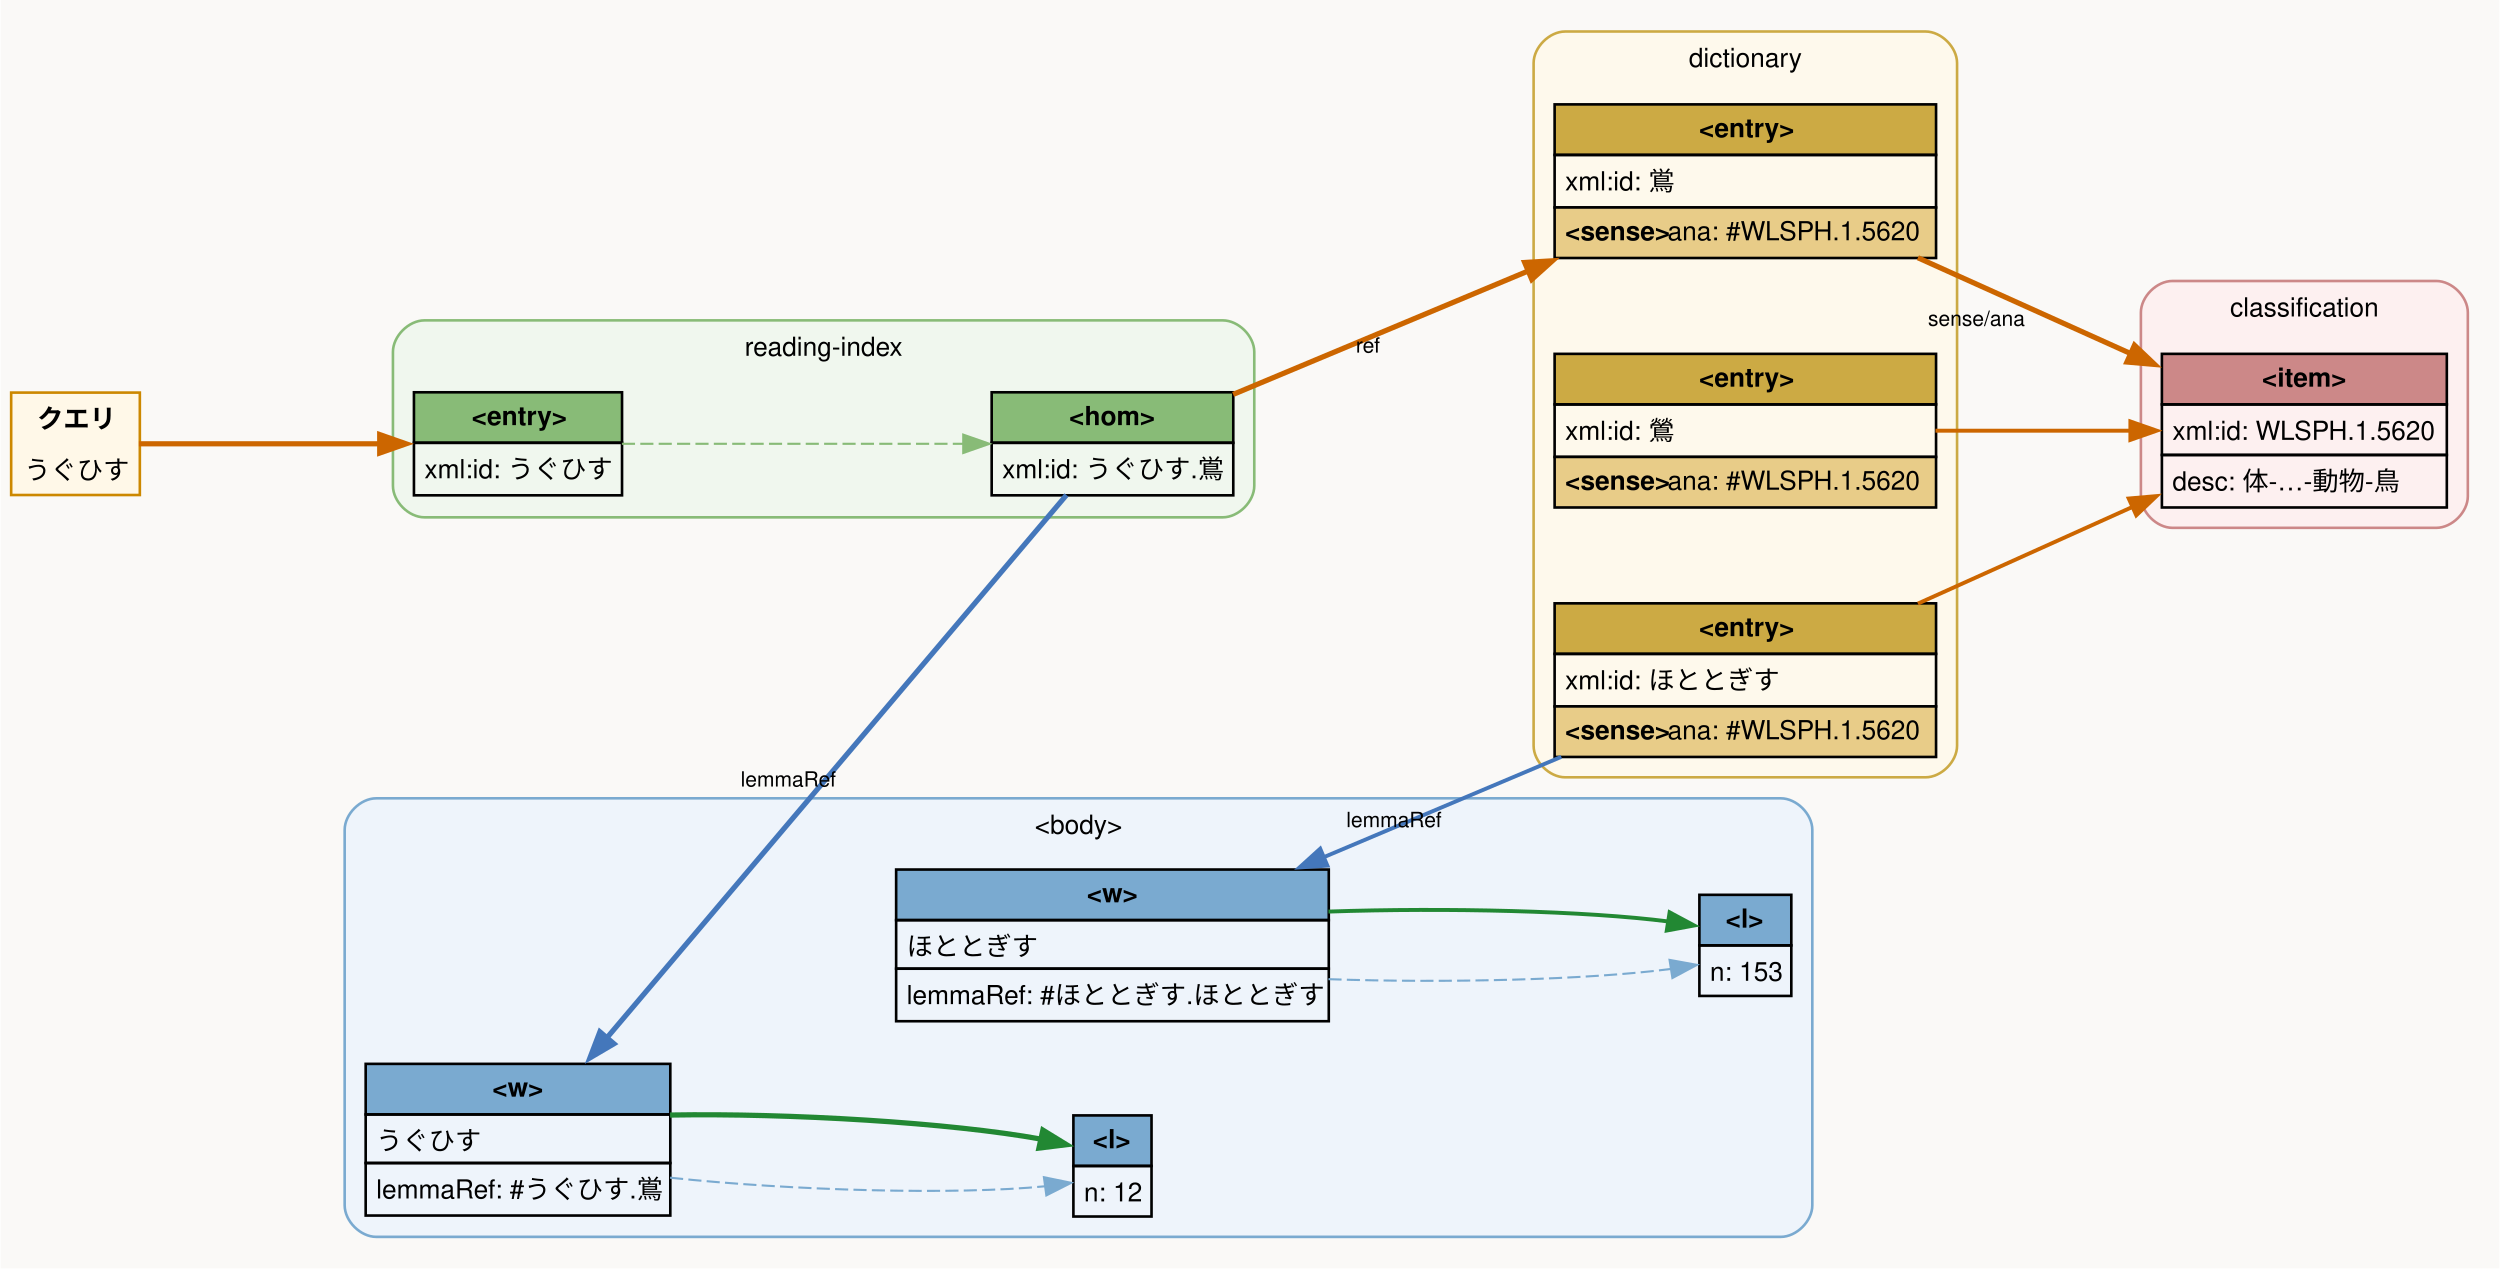
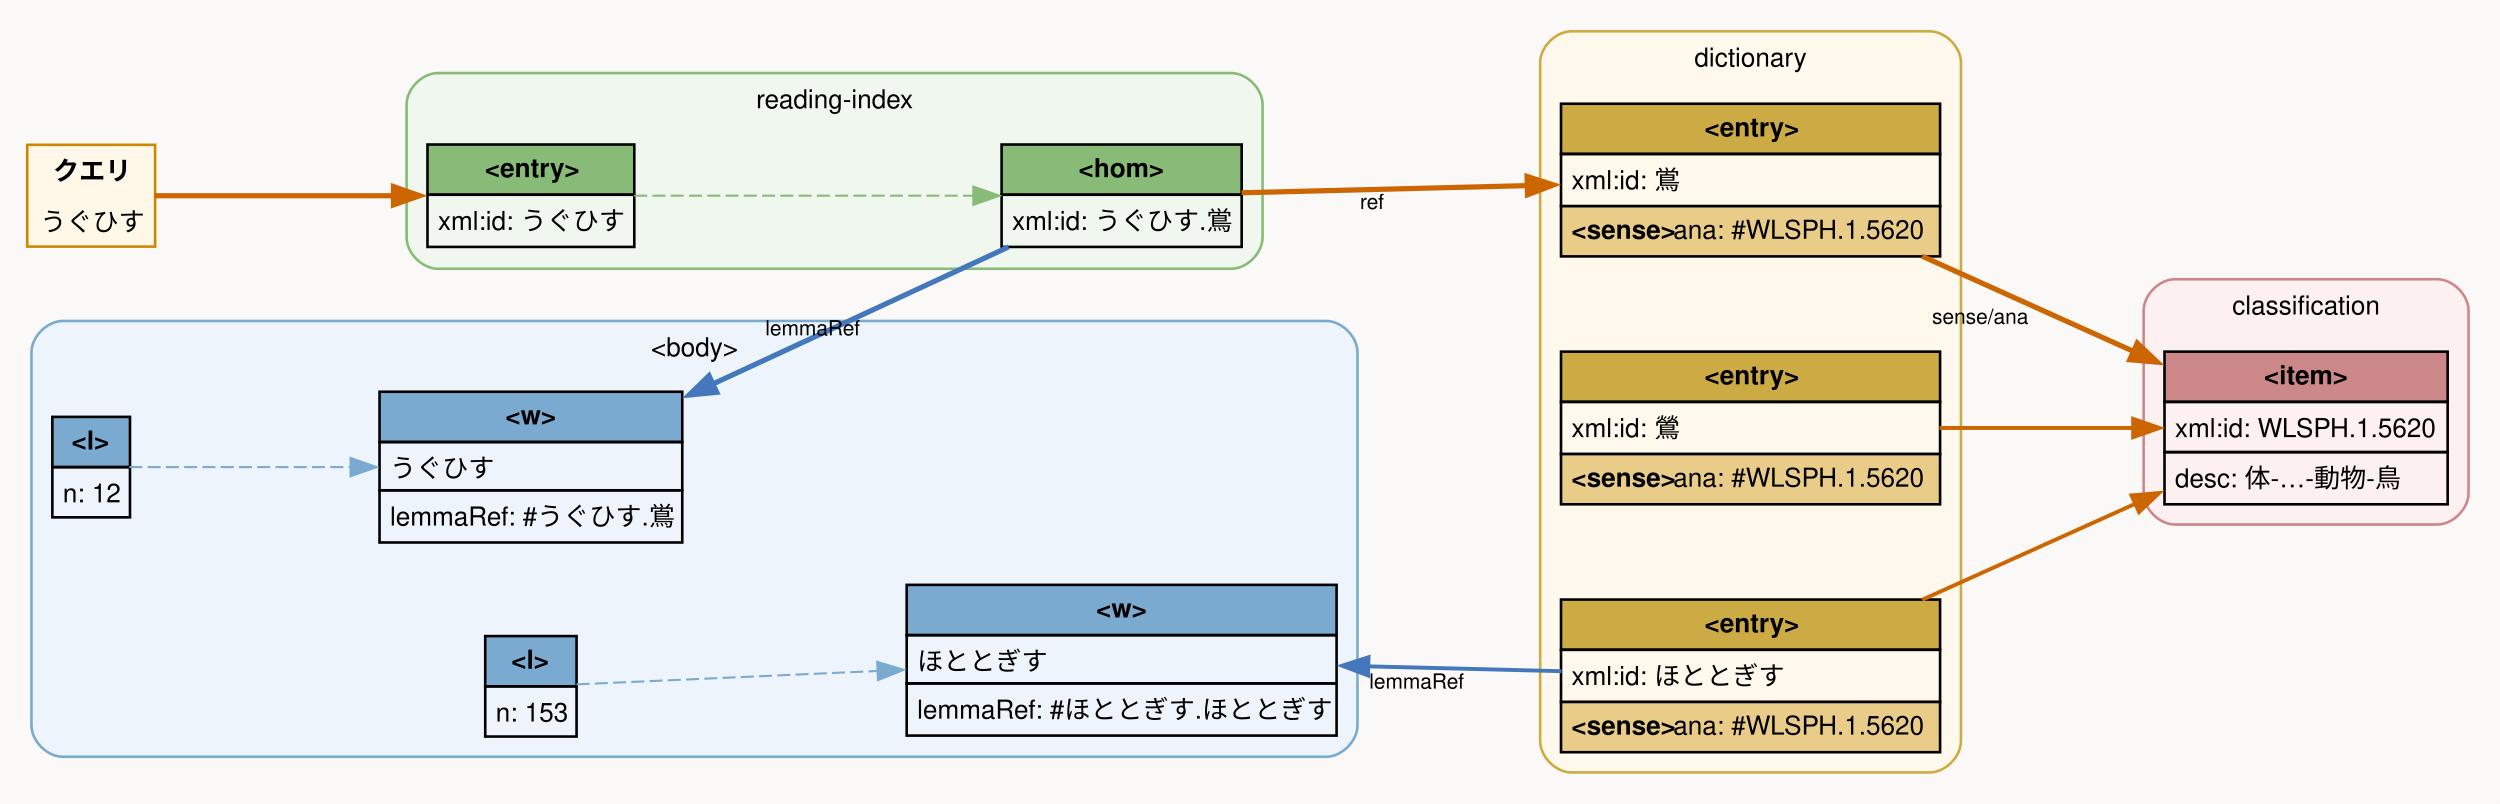
- <svg xmlns="http://www.w3.org/2000/svg" width="952pt" height="483pt" viewBox="0.00 0.00 951.50 483.00">
-   <g id="graph0" class="graph" transform="scale(1 1) rotate(0) translate(4 479)">
-     <polygon fill="#faf9f7" stroke="none" points="-4,4 -4,-479 947.5,-479 947.5,4 -4,4" />
+ <svg xmlns="http://www.w3.org/2000/svg" width="958pt" height="308pt" viewBox="0.00 0.00 957.88 308.00">
+   <g id="graph0" class="graph" transform="scale(1 1) rotate(0) translate(4 304)">
+     <polygon fill="#faf9f7" stroke="none" points="-4,4 -4,-304 953.88,-304 953.88,4 -4,4" />
    <g id="clust1" class="cluster">
-       <path fill="#f0f7ee" stroke="#88bb77" d="M157.38,-282C157.38,-282 461.38,-282 461.38,-282 467.38,-282 473.38,-288 473.38,-294 473.38,-294 473.38,-345 473.38,-345 473.38,-351 467.38,-357 461.38,-357 461.38,-357 157.38,-357 157.38,-357 151.38,-357 145.38,-351 145.38,-345 145.38,-345 145.38,-294 145.38,-294 145.38,-288 151.38,-282 157.38,-282" />
-       <text text-anchor="middle" x="309.38" y="-343.5" font-family="Helvetica,sans-Serif" font-size="10.00">reading-index</text>
+       <path fill="#f0f7ee" stroke="#88bb77" d="M163.75,-201C163.75,-201 467.75,-201 467.75,-201 473.75,-201 479.75,-207 479.75,-213 479.75,-213 479.75,-264 479.75,-264 479.75,-270 473.75,-276 467.75,-276 467.75,-276 163.75,-276 163.75,-276 157.75,-276 151.75,-270 151.75,-264 151.75,-264 151.75,-213 151.75,-213 151.75,-207 157.75,-201 163.75,-201" />
+       <text text-anchor="middle" x="315.75" y="-262.5" font-family="Helvetica,sans-Serif" font-size="10.00">reading-index</text>
    </g>
    <g id="clust2" class="cluster">
-       <path fill="#fef9ec" stroke="#ccaa44" d="M591.75,-183C591.75,-183 729,-183 729,-183 735,-183 741,-189 741,-195 741,-195 741,-455 741,-455 741,-461 735,-467 729,-467 729,-467 591.75,-467 591.75,-467 585.75,-467 579.75,-461 579.75,-455 579.75,-455 579.75,-195 579.75,-195 579.75,-189 585.75,-183 591.75,-183" />
-       <text text-anchor="middle" x="660.38" y="-453.5" font-family="Helvetica,sans-Serif" font-size="10.00">dictionary</text>
+       <path fill="#fef9ec" stroke="#ccaa44" d="M598.12,-8C598.12,-8 735.38,-8 735.38,-8 741.38,-8 747.38,-14 747.38,-20 747.38,-20 747.38,-280 747.38,-280 747.38,-286 741.38,-292 735.38,-292 735.38,-292 598.12,-292 598.12,-292 592.12,-292 586.12,-286 586.12,-280 586.12,-280 586.12,-20 586.12,-20 586.12,-14 592.12,-8 598.12,-8" />
+       <text text-anchor="middle" x="666.75" y="-278.5" font-family="Helvetica,sans-Serif" font-size="10.00">dictionary</text>
    </g>
    <g id="clust3" class="cluster">
-       <path fill="#fdf0f0" stroke="#cc8888" d="M823,-278C823,-278 923.5,-278 923.5,-278 929.5,-278 935.5,-284 935.5,-290 935.5,-290 935.5,-360 935.5,-360 935.5,-366 929.5,-372 923.5,-372 923.5,-372 823,-372 823,-372 817,-372 811,-366 811,-360 811,-360 811,-290 811,-290 811,-284 817,-278 823,-278" />
-       <text text-anchor="middle" x="873.25" y="-358.5" font-family="Helvetica,sans-Serif" font-size="10.00">classification</text>
+       <path fill="#fdf0f0" stroke="#cc8888" d="M829.38,-103C829.38,-103 929.88,-103 929.88,-103 935.88,-103 941.88,-109 941.88,-115 941.88,-115 941.88,-185 941.88,-185 941.88,-191 935.88,-197 929.88,-197 929.88,-197 829.38,-197 829.38,-197 823.38,-197 817.38,-191 817.38,-185 817.38,-185 817.38,-115 817.38,-115 817.38,-109 823.38,-103 829.38,-103" />
+       <text text-anchor="middle" x="879.62" y="-183.5" font-family="Helvetica,sans-Serif" font-size="10.00">classification</text>
    </g>
    <g id="clust4" class="cluster">
-       <path fill="#eef4fb" stroke="#7aaad0" d="M139,-8C139,-8 673.88,-8 673.88,-8 679.88,-8 685.88,-14 685.88,-20 685.88,-20 685.88,-163 685.88,-163 685.88,-169 679.88,-175 673.88,-175 673.88,-175 139,-175 139,-175 133,-175 127,-169 127,-163 127,-163 127,-20 127,-20 127,-14 133,-8 139,-8" />
-       <text text-anchor="middle" x="406.44" y="-161.5" font-family="Helvetica,sans-Serif" font-size="10.00">&lt;body&gt;</text>
+       <path fill="#eef4fb" stroke="#7aaad0" d="M20,-14C20,-14 504.12,-14 504.12,-14 510.12,-14 516.12,-20 516.12,-26 516.12,-26 516.12,-169 516.12,-169 516.12,-175 510.12,-181 504.12,-181 504.12,-181 20,-181 20,-181 14,-181 8,-175 8,-169 8,-169 8,-26 8,-26 8,-20 14,-14 20,-14" />
+       <text text-anchor="middle" x="262.06" y="-167.5" font-family="Helvetica,sans-Serif" font-size="10.00">&lt;body&gt;</text>
    </g>
    <g id="node1" class="node">
-       <polygon fill="#fff8e8" stroke="none" points="0,-290.5 0,-329.5 49,-329.5 49,-290.5 0,-290.5" />
-       <text text-anchor="start" x="9.88" y="-316" font-family="Helvetica,sans-Serif" font-weight="bold" font-size="10.00">クエリ</text>
-       <text text-anchor="start" x="5" y="-296.5" font-family="Helvetica,sans-Serif" font-size="10.00">うぐひす</text>
-       <polygon fill="none" stroke="#cc8800" points="0,-290.5 0,-329.5 49,-329.5 49,-290.5 0,-290.5" />
+       <polygon fill="#fff8e8" stroke="none" points="6.38,-209.5 6.38,-248.5 55.38,-248.5 55.38,-209.5 6.38,-209.5" />
+       <text text-anchor="start" x="16.25" y="-235" font-family="Helvetica,sans-Serif" font-weight="bold" font-size="10.00">クエリ</text>
+       <text text-anchor="start" x="11.38" y="-215.5" font-family="Helvetica,sans-Serif" font-size="10.00">うぐひす</text>
+       <polygon fill="none" stroke="#cc8800" points="6.38,-209.5 6.38,-248.5 55.38,-248.5 55.38,-209.5 6.38,-209.5" />
    </g>
    <g id="node2" class="node">
-       <polygon fill="#88bb77" stroke="none" points="153.38,-310.38 153.38,-329.62 232.62,-329.62 232.62,-310.38 153.38,-310.38" />
-       <polygon fill="none" stroke="black" points="153.38,-310.38 153.38,-329.62 232.62,-329.62 232.62,-310.38 153.38,-310.38" />
-       <text text-anchor="start" x="175.38" y="-317.12" font-family="Helvetica,sans-Serif" font-weight="bold" font-size="10.00">&lt;entry&gt;</text>
-       <polygon fill="none" stroke="black" points="153.38,-290.38 153.38,-310.38 232.62,-310.38 232.62,-290.38 153.38,-290.38" />
-       <text text-anchor="start" x="157.38" y="-296.88" font-family="Helvetica,sans-Serif" font-size="10.00">xml:id: うぐひす</text>
+       <polygon fill="#88bb77" stroke="none" points="159.75,-229.38 159.75,-248.62 239,-248.62 239,-229.38 159.75,-229.38" />
+       <polygon fill="none" stroke="black" points="159.75,-229.38 159.75,-248.62 239,-248.62 239,-229.38 159.75,-229.38" />
+       <text text-anchor="start" x="181.75" y="-236.12" font-family="Helvetica,sans-Serif" font-weight="bold" font-size="10.00">&lt;entry&gt;</text>
+       <polygon fill="none" stroke="black" points="159.75,-209.38 159.75,-229.38 239,-229.38 239,-209.38 159.75,-209.38" />
+       <text text-anchor="start" x="163.75" y="-215.88" font-family="Helvetica,sans-Serif" font-size="10.00">xml:id: うぐひす</text>
    </g>
    <g id="edge4" class="edge">
-       <path fill="none" stroke="#cc6600" stroke-width="2" d="M48.65,-310C72.34,-310 109.93,-310 140.68,-310" />
-       <polygon fill="#cc6600" stroke="#cc6600" stroke-width="2" points="140.35,-313.5 150.35,-310 140.35,-306.5 140.35,-313.5" />
+       <path fill="none" stroke="#cc6600" stroke-width="2" d="M55.03,-229C78.72,-229 116.31,-229 147.05,-229" />
+       <polygon fill="#cc6600" stroke="#cc6600" stroke-width="2" points="146.72,-232.5 156.72,-229 146.72,-225.5 146.72,-232.5" />
    </g>
    <g id="node3" class="node">
-       <polygon fill="#88bb77" stroke="none" points="373.38,-310.38 373.38,-329.62 465.38,-329.62 465.38,-310.38 373.38,-310.38" />
-       <polygon fill="none" stroke="black" points="373.38,-310.38 373.38,-329.62 465.38,-329.62 465.38,-310.38 373.38,-310.38" />
-       <text text-anchor="start" x="402.88" y="-317.12" font-family="Helvetica,sans-Serif" font-weight="bold" font-size="10.00">&lt;hom&gt;</text>
-       <polygon fill="none" stroke="black" points="373.38,-290.38 373.38,-310.38 465.38,-310.38 465.38,-290.38 373.38,-290.38" />
-       <text text-anchor="start" x="377.38" y="-296.88" font-family="Helvetica,sans-Serif" font-size="10.00">xml:id: うぐひす.鴬</text>
+       <polygon fill="#88bb77" stroke="none" points="379.75,-229.38 379.75,-248.62 471.75,-248.62 471.75,-229.38 379.75,-229.38" />
+       <polygon fill="none" stroke="black" points="379.75,-229.38 379.75,-248.62 471.75,-248.62 471.75,-229.38 379.75,-229.38" />
+       <text text-anchor="start" x="409.25" y="-236.12" font-family="Helvetica,sans-Serif" font-weight="bold" font-size="10.00">&lt;hom&gt;</text>
+       <polygon fill="none" stroke="black" points="379.75,-209.38 379.75,-229.38 471.75,-229.38 471.75,-209.38 379.75,-209.38" />
+       <text text-anchor="start" x="383.75" y="-215.88" font-family="Helvetica,sans-Serif" font-size="10.00">xml:id: うぐひす.鴬</text>
    </g>
    <g id="edge1" class="edge">
-       <path fill="none" stroke="#88bb77" stroke-width="0.8" stroke-dasharray="5,2" d="M232.57,-310C268.42,-310 322.22,-310 362.72,-310" />
-       <polygon fill="#88bb77" stroke="#88bb77" stroke-width="0.8" points="362.55,-313.5 372.55,-310 362.55,-306.5 362.55,-313.5" />
+       <path fill="none" stroke="#88bb77" stroke-width="0.8" stroke-dasharray="5,2" d="M238.95,-229C274.79,-229 328.6,-229 369.09,-229" />
+       <polygon fill="#88bb77" stroke="#88bb77" stroke-width="0.8" points="368.93,-232.5 378.93,-229 368.93,-225.5 368.93,-232.5" />
    </g>
    <g id="node4" class="node">
-       <polygon fill="#ccaa44" stroke="none" points="587.75,-420 587.75,-439.25 733,-439.25 733,-420 587.75,-420" />
-       <polygon fill="none" stroke="black" points="587.75,-420 587.75,-439.25 733,-439.25 733,-420 587.75,-420" />
-       <text text-anchor="start" x="642.75" y="-426.75" font-family="Helvetica,sans-Serif" font-weight="bold" font-size="10.00">&lt;entry&gt;</text>
-       <polygon fill="none" stroke="black" points="587.75,-400 587.75,-420 733,-420 733,-400 587.75,-400" />
-       <text text-anchor="start" x="591.75" y="-406.5" font-family="Helvetica,sans-Serif" font-size="10.00">xml:id: 鴬</text>
-       <polygon fill="#e8cc88" stroke="none" points="587.75,-380.75 587.75,-400 733,-400 733,-380.75 587.75,-380.75" />
-       <polygon fill="none" stroke="black" points="587.75,-380.75 587.75,-400 733,-400 733,-380.75 587.75,-380.75" />
-       <text text-anchor="start" x="591.75" y="-387.5" font-family="Helvetica,sans-Serif" font-weight="bold" font-size="10.00">&lt;sense&gt;</text>
-       <text text-anchor="start" x="630.75" y="-387.5" font-family="Helvetica,sans-Serif" font-size="10.00"> ana: #WLSPH.1.5620</text>
+       <polygon fill="#ccaa44" stroke="none" points="594.12,-245 594.12,-264.25 739.38,-264.25 739.38,-245 594.12,-245" />
+       <polygon fill="none" stroke="black" points="594.12,-245 594.12,-264.25 739.38,-264.25 739.38,-245 594.12,-245" />
+       <text text-anchor="start" x="649.12" y="-251.75" font-family="Helvetica,sans-Serif" font-weight="bold" font-size="10.00">&lt;entry&gt;</text>
+       <polygon fill="none" stroke="black" points="594.12,-225 594.12,-245 739.38,-245 739.38,-225 594.12,-225" />
+       <text text-anchor="start" x="598.12" y="-231.5" font-family="Helvetica,sans-Serif" font-size="10.00">xml:id: 鴬</text>
+       <polygon fill="#e8cc88" stroke="none" points="594.12,-205.75 594.12,-225 739.38,-225 739.38,-205.75 594.12,-205.75" />
+       <polygon fill="none" stroke="black" points="594.12,-205.75 594.12,-225 739.38,-225 739.38,-205.75 594.12,-205.75" />
+       <text text-anchor="start" x="598.12" y="-212.5" font-family="Helvetica,sans-Serif" font-weight="bold" font-size="10.00">&lt;sense&gt;</text>
+       <text text-anchor="start" x="637.12" y="-212.5" font-family="Helvetica,sans-Serif" font-size="10.00"> ana: #WLSPH.1.5620</text>
    </g>
    <g id="edge5" class="edge">
-       <path fill="none" stroke="#cc6600" stroke-width="2" d="M465.33,-328.81C496.93,-342.03 540.11,-360.1 577.72,-375.83" />
-       <polygon fill="#cc6600" stroke="#cc6600" stroke-width="2" points="576.34,-379.05 586.92,-379.68 579.05,-372.6 576.34,-379.05" />
-       <text text-anchor="middle" x="516.65" y="-344.72" font-family="Helvetica,sans-Serif" font-size="8.00">ref</text>
+       <path fill="none" stroke="#cc6600" stroke-width="2" d="M471.7,-230.13C502.55,-230.9 544.42,-231.95 581.38,-232.88" />
+       <polygon fill="#cc6600" stroke="#cc6600" stroke-width="2" points="581.11,-236.38 591.2,-233.13 581.29,-229.38 581.11,-236.38" />
+       <text text-anchor="middle" x="521.67" y="-223.91" font-family="Helvetica,sans-Serif" font-size="8.00">ref</text>
    </g>
    <g id="node7" class="node">
-       <polygon fill="#cc8888" stroke="none" points="819,-325 819,-344.25 927.5,-344.25 927.5,-325 819,-325" />
-       <polygon fill="none" stroke="black" points="819,-325 819,-344.25 927.5,-344.25 927.5,-325 819,-325" />
-       <text text-anchor="start" x="857.12" y="-331.75" font-family="Helvetica,sans-Serif" font-weight="bold" font-size="10.00">&lt;item&gt;</text>
-       <polygon fill="none" stroke="black" points="819,-305.75 819,-325 927.5,-325 927.5,-305.75 819,-305.75" />
-       <text text-anchor="start" x="823" y="-311.5" font-family="Helvetica,sans-Serif" font-size="10.00">xml:id: WLSPH.1.5620</text>
-       <polygon fill="none" stroke="black" points="819,-285.75 819,-305.75 927.5,-305.75 927.5,-285.75 819,-285.75" />
-       <text text-anchor="start" x="823" y="-292.25" font-family="Helvetica,sans-Serif" font-size="10.00">desc: 体-…-動物-鳥</text>
+       <polygon fill="#cc8888" stroke="none" points="825.38,-150 825.38,-169.25 933.88,-169.25 933.88,-150 825.38,-150" />
+       <polygon fill="none" stroke="black" points="825.38,-150 825.38,-169.25 933.88,-169.25 933.88,-150 825.38,-150" />
+       <text text-anchor="start" x="863.5" y="-156.75" font-family="Helvetica,sans-Serif" font-weight="bold" font-size="10.00">&lt;item&gt;</text>
+       <polygon fill="none" stroke="black" points="825.38,-130.75 825.38,-150 933.88,-150 933.88,-130.75 825.38,-130.75" />
+       <text text-anchor="start" x="829.38" y="-136.5" font-family="Helvetica,sans-Serif" font-size="10.00">xml:id: WLSPH.1.5620</text>
+       <polygon fill="none" stroke="black" points="825.38,-110.75 825.38,-130.75 933.88,-130.75 933.88,-110.75 825.38,-110.75" />
+       <text text-anchor="start" x="829.38" y="-117.25" font-family="Helvetica,sans-Serif" font-size="10.00">desc: 体-…-動物-鳥</text>
    </g>
    <g id="edge6" class="edge">
-       <path fill="none" stroke="#cc6600" stroke-width="2" d="M726.08,-380.85C751.91,-369.22 781.59,-355.84 807.43,-344.2" />
-       <polygon fill="#cc6600" stroke="#cc6600" stroke-width="2" points="808.56,-347.53 816.24,-340.23 805.69,-341.15 808.56,-347.53" />
-       <text text-anchor="middle" x="748.38" y="-354.93" font-family="Helvetica,sans-Serif" font-size="8.00">sense/ana</text>
+       <path fill="none" stroke="#cc6600" stroke-width="2" d="M732.45,-205.85C758.28,-194.22 787.96,-180.84 813.8,-169.2" />
+       <polygon fill="#cc6600" stroke="#cc6600" stroke-width="2" points="814.94,-172.53 822.62,-165.23 812.06,-166.15 814.94,-172.53" />
+       <text text-anchor="middle" x="754.75" y="-179.93" font-family="Helvetica,sans-Serif" font-size="8.00">sense/ana</text>
    </g>
    <g id="node5" class="node">
-       <polygon fill="#ccaa44" stroke="none" points="587.75,-325 587.75,-344.25 733,-344.25 733,-325 587.75,-325" />
-       <polygon fill="none" stroke="black" points="587.75,-325 587.75,-344.25 733,-344.25 733,-325 587.75,-325" />
-       <text text-anchor="start" x="642.75" y="-331.75" font-family="Helvetica,sans-Serif" font-weight="bold" font-size="10.00">&lt;entry&gt;</text>
-       <polygon fill="none" stroke="black" points="587.75,-305 587.75,-325 733,-325 733,-305 587.75,-305" />
-       <text text-anchor="start" x="591.75" y="-311.5" font-family="Helvetica,sans-Serif" font-size="10.00">xml:id: 鶯</text>
-       <polygon fill="#e8cc88" stroke="none" points="587.75,-285.75 587.75,-305 733,-305 733,-285.75 587.75,-285.75" />
-       <polygon fill="none" stroke="black" points="587.75,-285.75 587.75,-305 733,-305 733,-285.75 587.75,-285.75" />
-       <text text-anchor="start" x="591.75" y="-292.5" font-family="Helvetica,sans-Serif" font-weight="bold" font-size="10.00">&lt;sense&gt;</text>
-       <text text-anchor="start" x="630.75" y="-292.5" font-family="Helvetica,sans-Serif" font-size="10.00"> ana: #WLSPH.1.5620</text>
+       <polygon fill="#ccaa44" stroke="none" points="594.12,-150 594.12,-169.25 739.38,-169.25 739.38,-150 594.12,-150" />
+       <polygon fill="none" stroke="black" points="594.12,-150 594.12,-169.25 739.38,-169.25 739.38,-150 594.12,-150" />
+       <text text-anchor="start" x="649.12" y="-156.75" font-family="Helvetica,sans-Serif" font-weight="bold" font-size="10.00">&lt;entry&gt;</text>
+       <polygon fill="none" stroke="black" points="594.12,-130 594.12,-150 739.38,-150 739.38,-130 594.12,-130" />
+       <text text-anchor="start" x="598.12" y="-136.5" font-family="Helvetica,sans-Serif" font-size="10.00">xml:id: 鶯</text>
+       <polygon fill="#e8cc88" stroke="none" points="594.12,-110.75 594.12,-130 739.38,-130 739.38,-110.75 594.12,-110.75" />
+       <polygon fill="none" stroke="black" points="594.12,-110.75 594.12,-130 739.38,-130 739.38,-110.75 594.12,-110.75" />
+       <text text-anchor="start" x="598.12" y="-117.5" font-family="Helvetica,sans-Serif" font-weight="bold" font-size="10.00">&lt;sense&gt;</text>
+       <text text-anchor="start" x="637.12" y="-117.5" font-family="Helvetica,sans-Serif" font-size="10.00"> ana: #WLSPH.1.5620</text>
    </g>
    <g id="edge7" class="edge">
-       <path fill="none" stroke="#cc6600" stroke-width="1.5" d="M732.77,-315C756.88,-315 783.66,-315 807.25,-315" />
-       <polygon fill="#cc6600" stroke="#cc6600" stroke-width="1.5" points="807,-318.5 817,-315 807,-311.5 807,-318.5" />
+       <path fill="none" stroke="#cc6600" stroke-width="1.5" d="M739.14,-140C763.26,-140 790.03,-140 813.63,-140" />
+       <polygon fill="#cc6600" stroke="#cc6600" stroke-width="1.5" points="813.37,-143.5 823.37,-140 813.37,-136.5 813.37,-143.5" />
    </g>
    <g id="node6" class="node">
-       <polygon fill="#ccaa44" stroke="none" points="587.75,-230 587.75,-249.25 733,-249.25 733,-230 587.75,-230" />
-       <polygon fill="none" stroke="black" points="587.75,-230 587.75,-249.25 733,-249.25 733,-230 587.75,-230" />
-       <text text-anchor="start" x="642.75" y="-236.75" font-family="Helvetica,sans-Serif" font-weight="bold" font-size="10.00">&lt;entry&gt;</text>
-       <polygon fill="none" stroke="black" points="587.75,-210 587.75,-230 733,-230 733,-210 587.75,-210" />
-       <text text-anchor="start" x="591.75" y="-216.5" font-family="Helvetica,sans-Serif" font-size="10.00">xml:id: ほととぎす</text>
-       <polygon fill="#e8cc88" stroke="none" points="587.75,-190.75 587.75,-210 733,-210 733,-190.75 587.75,-190.75" />
-       <polygon fill="none" stroke="black" points="587.75,-190.75 587.75,-210 733,-210 733,-190.75 587.75,-190.75" />
-       <text text-anchor="start" x="591.75" y="-197.5" font-family="Helvetica,sans-Serif" font-weight="bold" font-size="10.00">&lt;sense&gt;</text>
-       <text text-anchor="start" x="630.75" y="-197.5" font-family="Helvetica,sans-Serif" font-size="10.00"> ana: #WLSPH.1.5620</text>
+       <polygon fill="#ccaa44" stroke="none" points="594.12,-55 594.12,-74.25 739.38,-74.25 739.38,-55 594.12,-55" />
+       <polygon fill="none" stroke="black" points="594.12,-55 594.12,-74.25 739.38,-74.25 739.38,-55 594.12,-55" />
+       <text text-anchor="start" x="649.12" y="-61.75" font-family="Helvetica,sans-Serif" font-weight="bold" font-size="10.00">&lt;entry&gt;</text>
+       <polygon fill="none" stroke="black" points="594.12,-35 594.12,-55 739.38,-55 739.38,-35 594.12,-35" />
+       <text text-anchor="start" x="598.12" y="-41.5" font-family="Helvetica,sans-Serif" font-size="10.00">xml:id: ほととぎす</text>
+       <polygon fill="#e8cc88" stroke="none" points="594.12,-15.75 594.12,-35 739.38,-35 739.38,-15.75 594.12,-15.75" />
+       <polygon fill="none" stroke="black" points="594.12,-15.75 594.12,-35 739.38,-35 739.38,-15.75 594.12,-15.75" />
+       <text text-anchor="start" x="598.12" y="-22.5" font-family="Helvetica,sans-Serif" font-weight="bold" font-size="10.00">&lt;sense&gt;</text>
+       <text text-anchor="start" x="637.12" y="-22.5" font-family="Helvetica,sans-Serif" font-size="10.00"> ana: #WLSPH.1.5620</text>
    </g>
    <g id="edge8" class="edge">
-       <path fill="none" stroke="#cc6600" stroke-width="1.5" d="M726.08,-249.15C752.14,-260.89 782.12,-274.4 808.12,-286.11" />
-       <polygon fill="#cc6600" stroke="#cc6600" stroke-width="1.5" points="806.37,-289.16 816.93,-290.08 809.25,-282.78 806.37,-289.16" />
+       <path fill="none" stroke="#cc6600" stroke-width="1.5" d="M732.45,-74.15C758.51,-85.89 788.5,-99.4 814.5,-111.11" />
+       <polygon fill="#cc6600" stroke="#cc6600" stroke-width="1.5" points="812.75,-114.16 823.31,-115.08 815.63,-107.78 812.75,-114.16" />
    </g>
    <g id="node8" class="node">
-       <polygon fill="#7aaad0" stroke="none" points="404.5,-35 404.5,-54.25 434.25,-54.25 434.25,-35 404.5,-35" />
-       <polygon fill="none" stroke="black" points="404.5,-35 404.5,-54.25 434.25,-54.25 434.25,-35 404.5,-35" />
-       <text text-anchor="start" x="411.88" y="-41.75" font-family="Helvetica,sans-Serif" font-weight="bold" font-size="10.00">&lt;l&gt;</text>
-       <polygon fill="none" stroke="black" points="404.5,-15.75 404.5,-35 434.25,-35 434.25,-15.75 404.5,-15.75" />
-       <text text-anchor="start" x="408.5" y="-21.5" font-family="Helvetica,sans-Serif" font-size="10.00">n: 12</text>
+       <polygon fill="#7aaad0" stroke="none" points="16,-125 16,-144.25 45.75,-144.25 45.75,-125 16,-125" />
+       <polygon fill="none" stroke="black" points="16,-125 16,-144.25 45.75,-144.25 45.75,-125 16,-125" />
+       <text text-anchor="start" x="23.38" y="-131.75" font-family="Helvetica,sans-Serif" font-weight="bold" font-size="10.00">&lt;l&gt;</text>
+       <polygon fill="none" stroke="black" points="16,-105.75 16,-125 45.75,-125 45.75,-105.75 16,-105.75" />
+       <text text-anchor="start" x="20" y="-111.5" font-family="Helvetica,sans-Serif" font-size="10.00">n: 12</text>
    </g>
    <g id="node9" class="node">
-       <polygon fill="#7aaad0" stroke="none" points="135,-54.62 135,-73.88 251,-73.88 251,-54.62 135,-54.62" />
-       <polygon fill="none" stroke="black" points="135,-54.62 135,-73.88 251,-73.88 251,-54.62 135,-54.62" />
-       <text text-anchor="start" x="183.25" y="-61.38" font-family="Helvetica,sans-Serif" font-weight="bold" font-size="10.00">&lt;w&gt;</text>
-       <polygon fill="none" stroke="black" points="135,-36.12 135,-54.62 251,-54.62 251,-36.12 135,-36.12" />
-       <text text-anchor="start" x="139" y="-41.12" font-family="Helvetica,sans-Serif" font-size="10.00">うぐひす</text>
-       <polygon fill="none" stroke="black" points="135,-16.12 135,-36.12 251,-36.12 251,-16.12 135,-16.12" />
-       <text text-anchor="start" x="139" y="-22.62" font-family="Helvetica,sans-Serif" font-size="10.00">lemmaRef: #うぐひす.鴬</text>
+       <polygon fill="#7aaad0" stroke="none" points="141.38,-134.62 141.38,-153.88 257.38,-153.88 257.38,-134.62 141.38,-134.62" />
+       <polygon fill="none" stroke="black" points="141.38,-134.62 141.38,-153.88 257.38,-153.88 257.38,-134.62 141.38,-134.62" />
+       <text text-anchor="start" x="189.62" y="-141.38" font-family="Helvetica,sans-Serif" font-weight="bold" font-size="10.00">&lt;w&gt;</text>
+       <polygon fill="none" stroke="black" points="141.38,-116.12 141.38,-134.62 257.38,-134.62 257.38,-116.12 141.38,-116.12" />
+       <text text-anchor="start" x="145.38" y="-121.12" font-family="Helvetica,sans-Serif" font-size="10.00">うぐひす</text>
+       <polygon fill="none" stroke="black" points="141.38,-96.12 141.38,-116.12 257.38,-116.12 257.38,-96.12 141.38,-96.12" />
+       <text text-anchor="start" x="145.38" y="-102.62" font-family="Helvetica,sans-Serif" font-size="10.00">lemmaRef: #うぐひす.鴬</text>
+     </g>
+     <g id="edge2" class="edge">
+       <path fill="none" stroke="#7aaad0" stroke-width="0.8" stroke-dasharray="5,2" d="M45.5,-125C64.12,-125 98.82,-125 130.46,-125" />
+       <polygon fill="#7aaad0" stroke="#7aaad0" stroke-width="0.8" points="130.28,-128.5 140.28,-125 130.28,-121.5 130.28,-128.5" />
    </g>
    <g id="edge9" class="edge">
-       <path fill="none" stroke="#4477bb" stroke-width="2" d="M226.74,-83.67C275.39,-141.12 364.98,-246.94 401.86,-290.49" />
-       <polygon fill="#4477bb" stroke="#4477bb" stroke-width="2" points="229.53,-81.54 220.4,-76.17 224.19,-86.07 229.53,-81.54" />
-       <text text-anchor="middle" x="295.92" y="-179.48" font-family="Helvetica,sans-Serif" font-size="8.00">lemmaRef</text>
-     </g>
-     <g id="edge2" class="edge">
-       <path fill="none" stroke="#7aaad0" stroke-width="0.8" stroke-dasharray="5,2" d="M250.91,-30.54C297.13,-25.61 360.05,-23.85 394.09,-27.3" />
-       <polygon fill="#7aaad0" stroke="#7aaad0" stroke-width="0.8" points="393.27,-30.72 403.65,-28.58 394.2,-23.79 393.27,-30.72" />
-     </g>
-     <g id="edge11" class="edge">
-       <path fill="none" stroke="#228833" stroke-width="2" d="M250.91,-54.39C296.32,-55.18 357.85,-51.48 392.28,-45.2" />
-       <polygon fill="#228833" stroke="#228833" stroke-width="2" points="392.87,-48.65 401.89,-43.11 391.38,-41.81 392.87,-48.65" />
+       <path fill="none" stroke="#4477bb" stroke-width="2" d="M269.01,-156.81C306.01,-173.96 350.49,-194.58 382.43,-209.38" />
+       <polygon fill="#4477bb" stroke="#4477bb" stroke-width="2" points="270.58,-153.68 260.03,-152.65 267.63,-160.03 270.58,-153.68" />
+       <text text-anchor="middle" x="307.34" y="-175.5" font-family="Helvetica,sans-Serif" font-size="8.00">lemmaRef</text>
    </g>
    <g id="node10" class="node">
-       <polygon fill="#7aaad0" stroke="none" points="642.88,-119 642.88,-138.25 677.88,-138.25 677.88,-119 642.88,-119" />
-       <polygon fill="none" stroke="black" points="642.88,-119 642.88,-138.25 677.88,-138.25 677.88,-119 642.88,-119" />
-       <text text-anchor="start" x="652.88" y="-125.75" font-family="Helvetica,sans-Serif" font-weight="bold" font-size="10.00">&lt;l&gt;</text>
-       <polygon fill="none" stroke="black" points="642.88,-99.75 642.88,-119 677.88,-119 677.88,-99.75 642.88,-99.75" />
-       <text text-anchor="start" x="646.88" y="-105.5" font-family="Helvetica,sans-Serif" font-size="10.00">n: 153</text>
+       <polygon fill="#7aaad0" stroke="none" points="181.88,-41 181.88,-60.25 216.88,-60.25 216.88,-41 181.88,-41" />
+       <polygon fill="none" stroke="black" points="181.88,-41 181.88,-60.25 216.88,-60.25 216.88,-41 181.88,-41" />
+       <text text-anchor="start" x="191.88" y="-47.75" font-family="Helvetica,sans-Serif" font-weight="bold" font-size="10.00">&lt;l&gt;</text>
+       <polygon fill="none" stroke="black" points="181.88,-21.75 181.88,-41 216.88,-41 216.88,-21.75 181.88,-21.75" />
+       <text text-anchor="start" x="185.88" y="-27.5" font-family="Helvetica,sans-Serif" font-size="10.00">n: 153</text>
    </g>
    <g id="node11" class="node">
-       <polygon fill="#7aaad0" stroke="none" points="337,-128.62 337,-147.88 501.75,-147.88 501.75,-128.62 337,-128.62" />
-       <polygon fill="none" stroke="black" points="337,-128.62 337,-147.88 501.75,-147.88 501.75,-128.62 337,-128.62" />
-       <text text-anchor="start" x="409.62" y="-135.38" font-family="Helvetica,sans-Serif" font-weight="bold" font-size="10.00">&lt;w&gt;</text>
-       <polygon fill="none" stroke="black" points="337,-110.12 337,-128.62 501.75,-128.62 501.75,-110.12 337,-110.12" />
-       <text text-anchor="start" x="341" y="-115.12" font-family="Helvetica,sans-Serif" font-size="10.00">ほととぎす</text>
-       <polygon fill="none" stroke="black" points="337,-90.12 337,-110.12 501.75,-110.12 501.75,-90.12 337,-90.12" />
-       <text text-anchor="start" x="341" y="-96.62" font-family="Helvetica,sans-Serif" font-size="10.00">lemmaRef: #ほととぎす.ほととぎす</text>
+       <polygon fill="#7aaad0" stroke="none" points="343.38,-60.62 343.38,-79.88 508.12,-79.88 508.12,-60.62 343.38,-60.62" />
+       <polygon fill="none" stroke="black" points="343.38,-60.62 343.38,-79.88 508.12,-79.88 508.12,-60.62 343.38,-60.62" />
+       <text text-anchor="start" x="416" y="-67.38" font-family="Helvetica,sans-Serif" font-weight="bold" font-size="10.00">&lt;w&gt;</text>
+       <polygon fill="none" stroke="black" points="343.38,-42.12 343.38,-60.62 508.12,-60.62 508.12,-42.12 343.38,-42.12" />
+       <text text-anchor="start" x="347.38" y="-47.12" font-family="Helvetica,sans-Serif" font-size="10.00">ほととぎす</text>
+       <polygon fill="none" stroke="black" points="343.38,-22.12 343.38,-42.12 508.12,-42.12 508.12,-22.12 343.38,-22.12" />
+       <text text-anchor="start" x="347.38" y="-28.62" font-family="Helvetica,sans-Serif" font-size="10.00">lemmaRef: #ほととぎす.ほととぎす</text>
+     </g>
+     <g id="edge3" class="edge">
+       <path fill="none" stroke="#7aaad0" stroke-width="0.8" stroke-dasharray="5,2" d="M216.87,-41.74C241.32,-42.82 288.96,-44.95 332.47,-46.89" />
+       <polygon fill="#7aaad0" stroke="#7aaad0" stroke-width="0.8" points="332.08,-50.37 342.22,-47.32 332.39,-43.38 332.08,-50.37" />
    </g>
    <g id="edge10" class="edge">
-       <path fill="none" stroke="#4477bb" stroke-width="1.5" d="M499.59,-152.48C528.92,-164.87 561.92,-178.82 590.29,-190.8" />
-       <polygon fill="#4477bb" stroke="#4477bb" stroke-width="1.5" points="501.21,-149.36 490.63,-148.69 498.48,-155.81 501.21,-149.36" />
-       <text text-anchor="middle" x="526.56" y="-164.04" font-family="Helvetica,sans-Serif" font-size="8.00">lemmaRef</text>
-     </g>
-     <g id="edge3" class="edge">
-       <path fill="none" stroke="#7aaad0" stroke-width="0.8" stroke-dasharray="5,2" d="M501.62,-106.13C546.98,-104.58 600.56,-105.88 632.16,-110.04" />
-       <polygon fill="#7aaad0" stroke="#7aaad0" stroke-width="0.8" points="631.51,-113.48 641.93,-111.58 632.6,-106.56 631.51,-113.48" />
-     </g>
-     <g id="edge12" class="edge">
-       <path fill="none" stroke="#228833" stroke-width="1.5" d="M501.62,-131.87C546.58,-133.41 599.62,-132.14 631.32,-128.07" />
-       <polygon fill="#228833" stroke="#228833" stroke-width="1.5" points="631.54,-131.58 640.88,-126.58 630.46,-124.66 631.54,-131.58" />
+       <path fill="none" stroke="#4477bb" stroke-width="1.5" d="M519.98,-48.66C544.69,-48.04 570.98,-47.38 594.33,-46.79" />
+       <polygon fill="#4477bb" stroke="#4477bb" stroke-width="1.5" points="520.18,-45.15 510.27,-48.9 520.35,-52.15 520.18,-45.15" />
+       <text text-anchor="middle" x="538.78" y="-40.13" font-family="Helvetica,sans-Serif" font-size="8.00">lemmaRef</text>
    </g>
  </g>
</svg>
